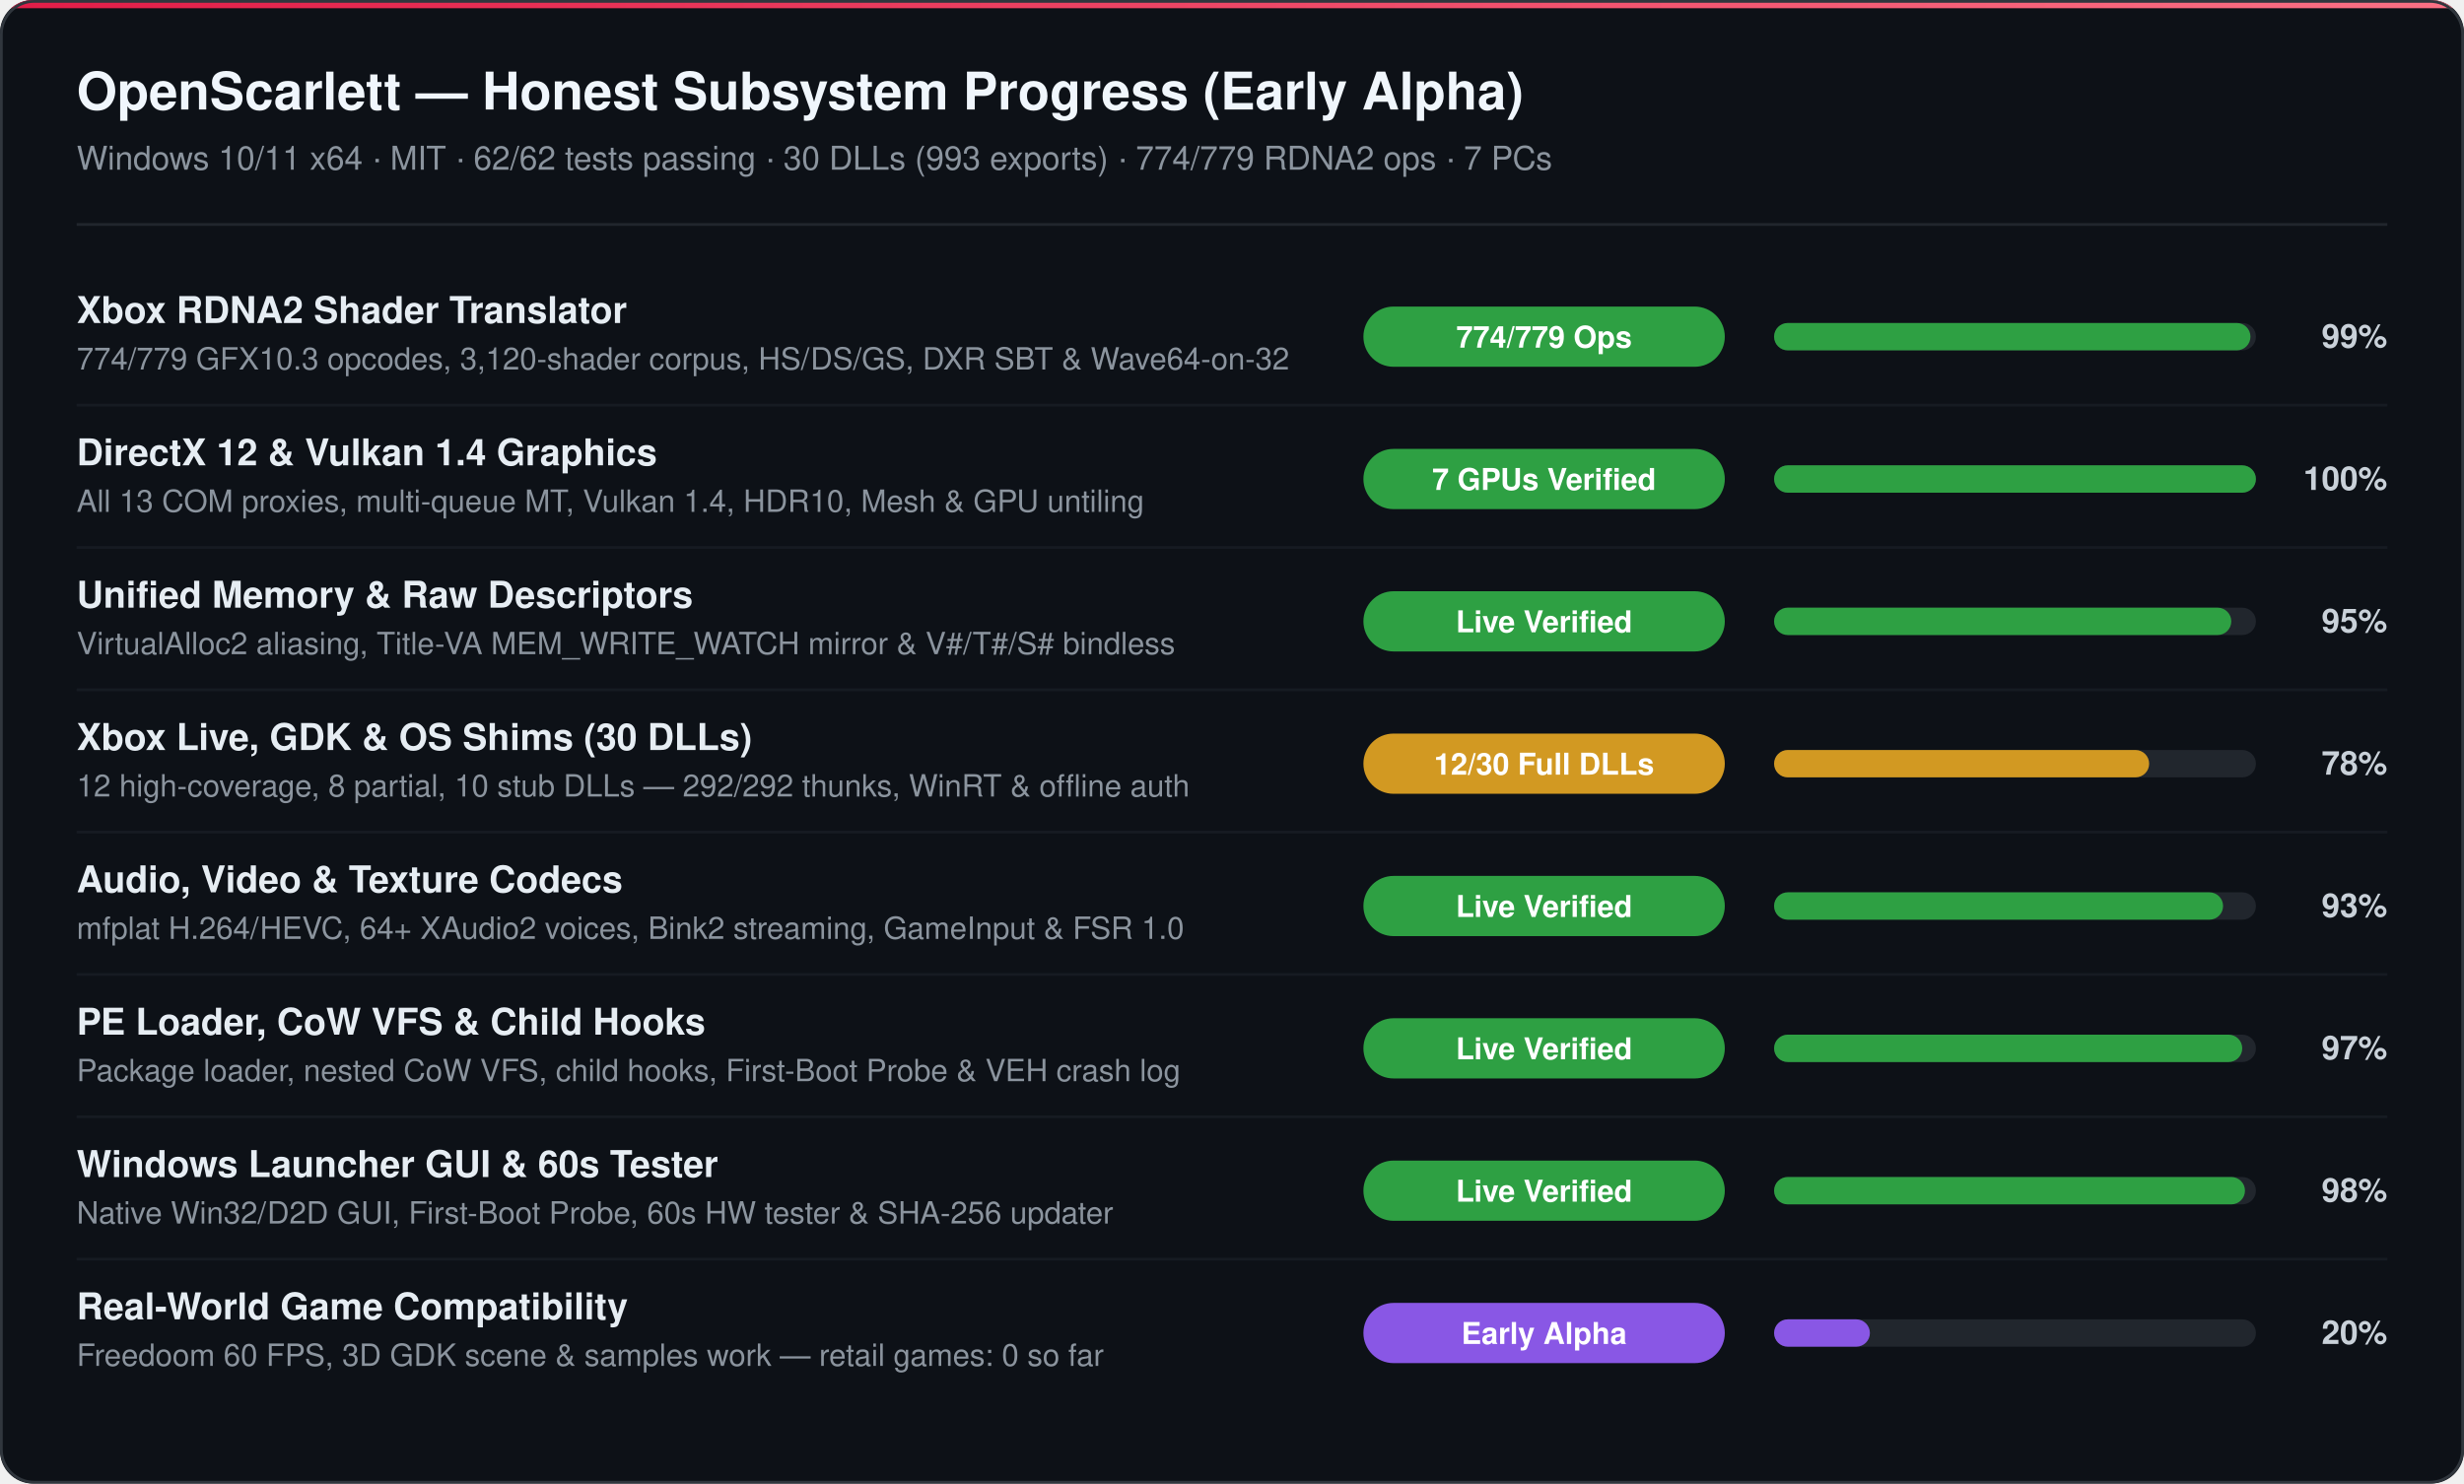
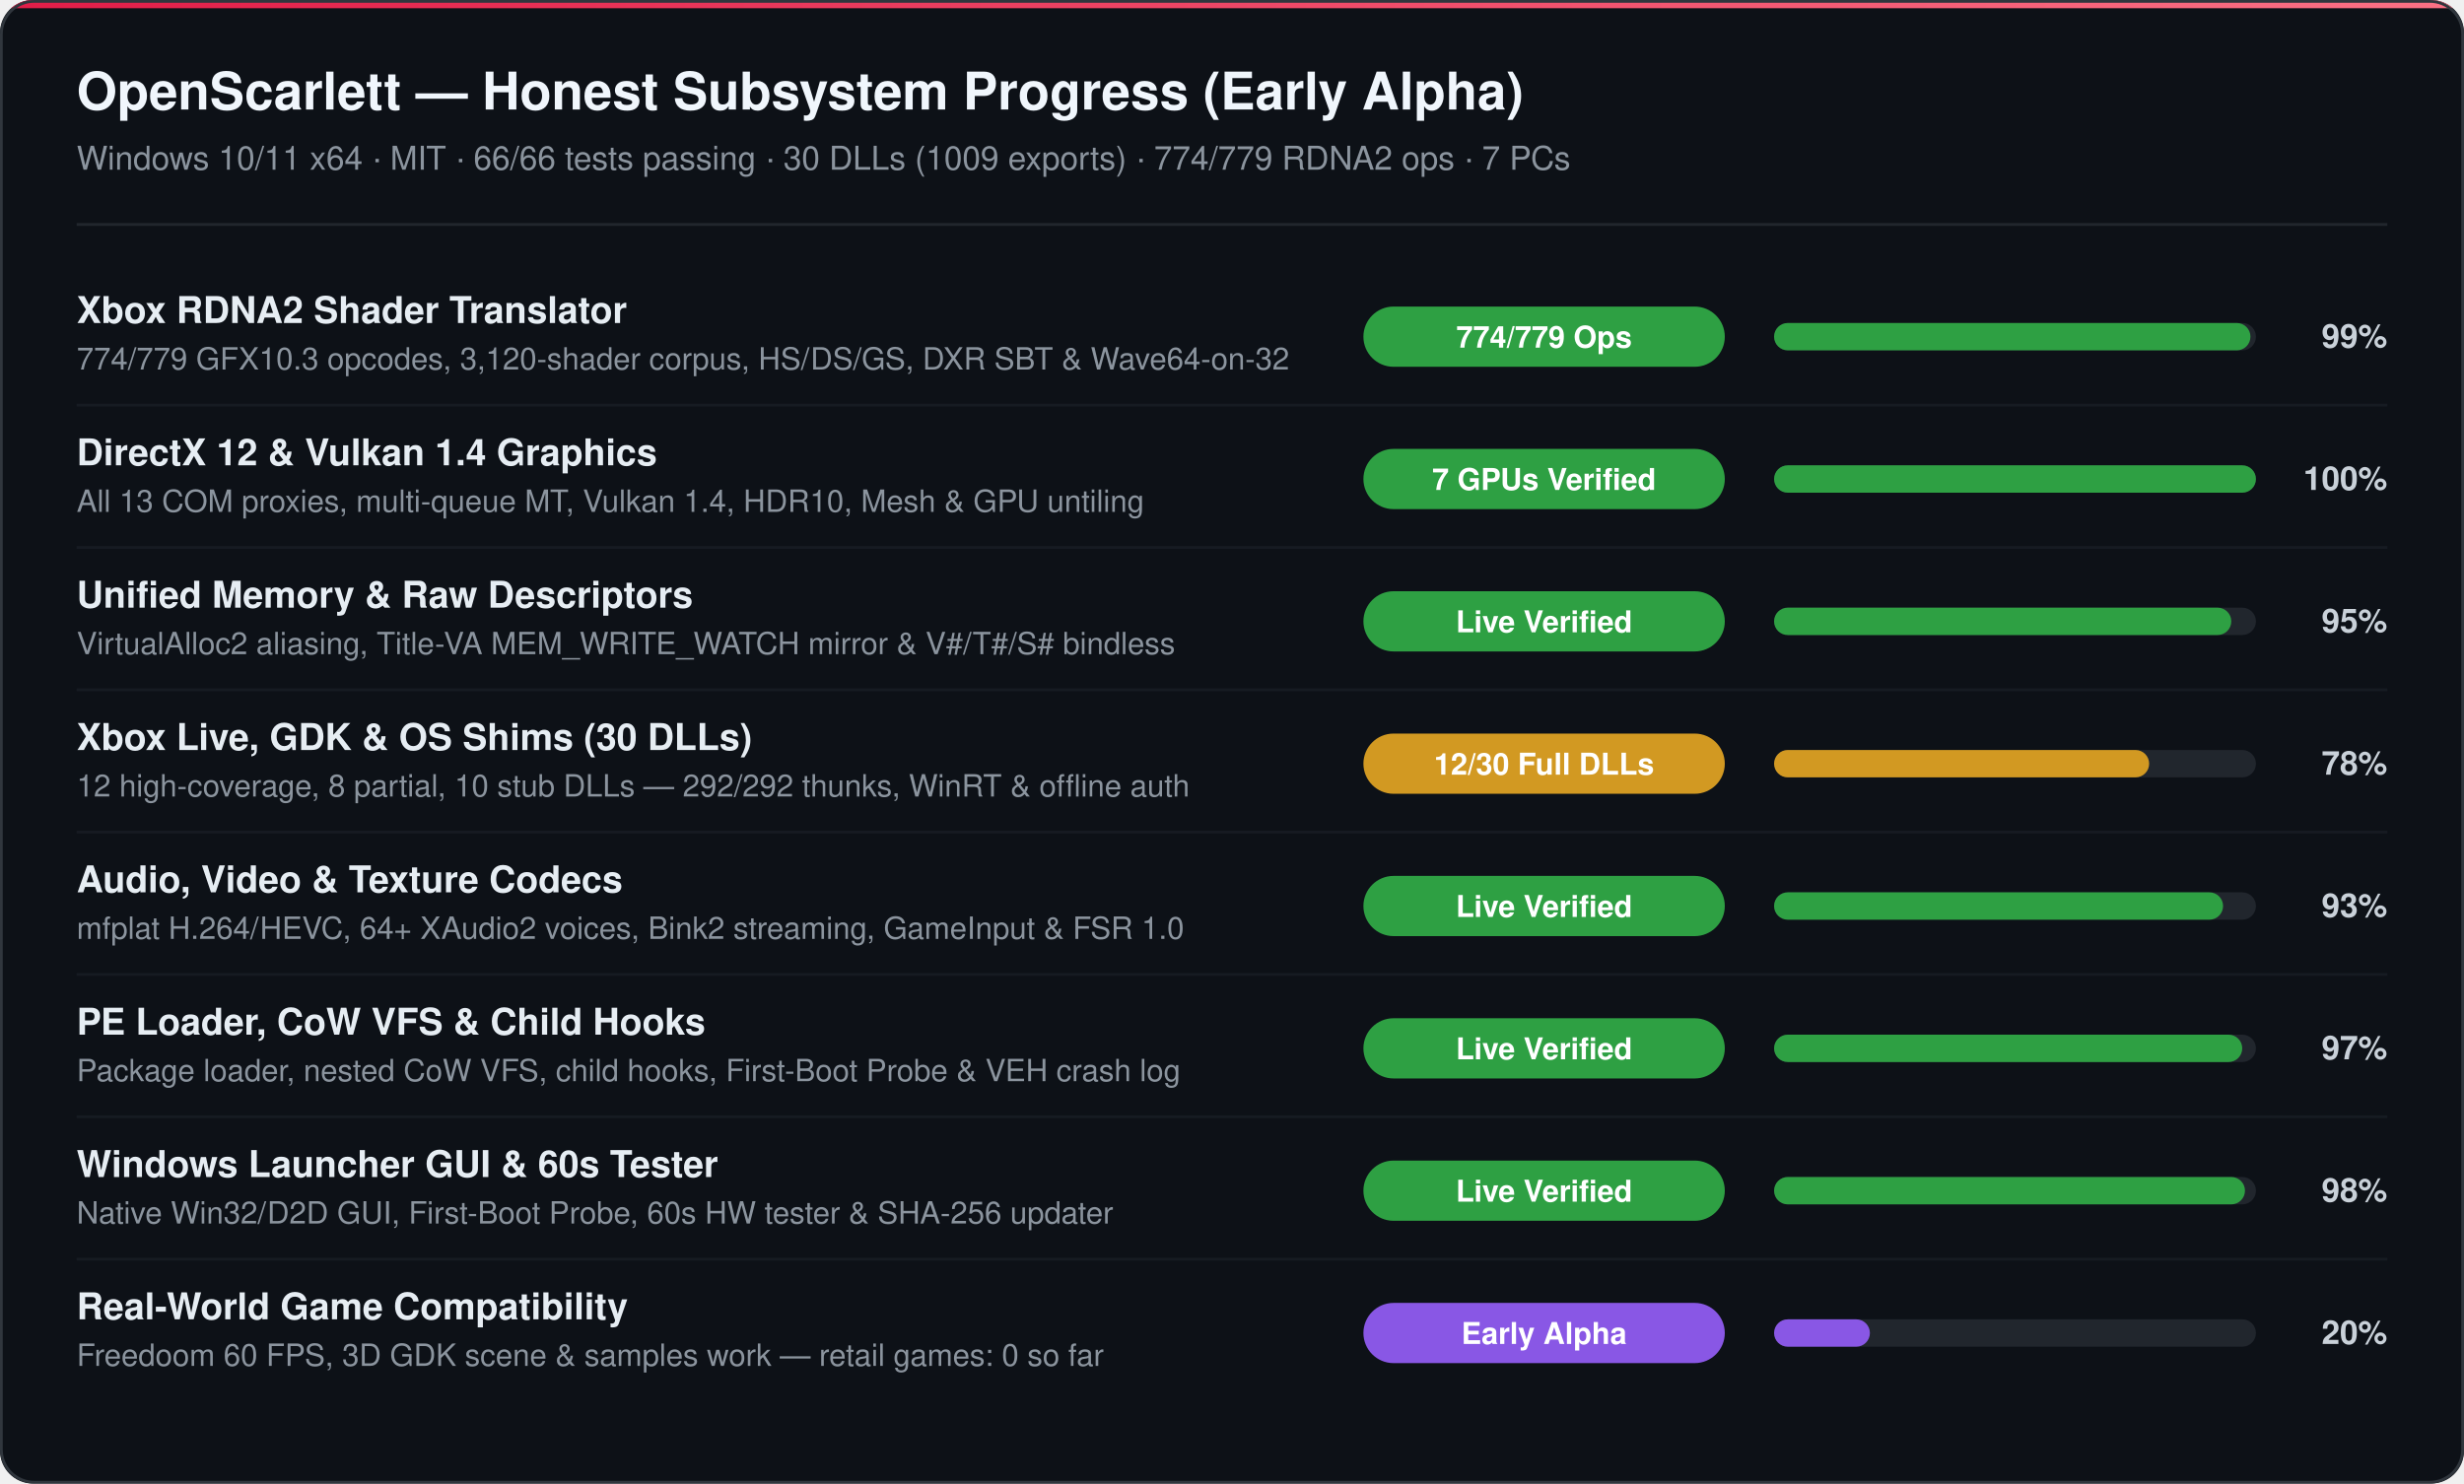
- <svg xmlns="http://www.w3.org/2000/svg" width="900" height="542" viewBox="0 0 900 542" role="img" aria-label="OpenScarlett Honest Subsystem Progress (62/62 tests passing)">
+ <svg xmlns="http://www.w3.org/2000/svg" width="900" height="542" viewBox="0 0 900 542" role="img" aria-label="OpenScarlett Honest Subsystem Progress (66/66 tests passing)">
  <defs>
    <linearGradient id="accentBar" x1="0%" y1="0%" x2="100%" y2="0%">
      <stop offset="0%" stop-color="#e11d48" />
      <stop offset="100%" stop-color="#fb7185" />
    </linearGradient>
    <clipPath id="cardClip">
      <rect width="900" height="542" rx="12" />
    </clipPath>
  </defs>
  <style>
    text { font-family: -apple-system, 'Segoe UI', Helvetica, Arial, sans-serif; }
    .h1 { font-size: 19px; font-weight: 700; fill: #f0f6fc; }
    .sub { font-size: 12px; fill: #8b949e; }
    .name { font-size: 13.5px; fill: #e6edf3; font-weight: 600; }
    .desc { font-size: 11.2px; fill: #8b949e; }
    .pill { font-size: 11px; fill: #ffffff; font-weight: 600; }
    .pct { font-size: 12px; fill: #c9d1d9; font-weight: 600; }
  </style>
  <g clip-path="url(#cardClip)">
    <rect width="900" height="542" fill="#0d1117" />
    <rect x="0" y="0" width="900" height="3" fill="url(#accentBar)" />
    <text class="h1" x="28" y="40">OpenScarlett — Honest Subsystem Progress (Early Alpha)</text>
-     <text class="sub" x="28" y="62">Windows 10/11 x64 · MIT · 62/62 tests passing · 30 DLLs (993 exports) · 774/779 RDNA2 ops · 7 PCs</text>
+     <text class="sub" x="28" y="62">Windows 10/11 x64 · MIT · 66/66 tests passing · 30 DLLs (1009 exports) · 774/779 RDNA2 ops · 7 PCs</text>
    <line x1="28" y1="82" x2="872" y2="82" stroke="#21262d" stroke-width="1" />
    <text class="name" x="28" y="118">Xbox RDNA2 Shader Translator</text>
    <text class="desc" x="28" y="135">774/779 GFX10.3 opcodes, 3,120-shader corpus, HS/DS/GS, DXR SBT &amp; Wave64-on-32</text>
    <rect x="498" y="112" width="132" height="22" rx="11" fill="#2ea043" />
    <text class="pill" x="564" y="127" text-anchor="middle">774/779 Ops</text>
    <rect x="648" y="118" width="176" height="10" rx="5" fill="#21262d" />
    <rect x="648" y="118" width="174" height="10" rx="5" fill="#2ea043" />
    <text class="pct" x="872" y="127" text-anchor="end">99%</text>
    <line x1="28" y1="148" x2="872" y2="148" stroke="#161b22" stroke-width="1" />
    <text class="name" x="28" y="170">DirectX 12 &amp; Vulkan 1.4 Graphics</text>
    <text class="desc" x="28" y="187">All 13 COM proxies, multi-queue MT, Vulkan 1.4, HDR10, Mesh &amp; GPU untiling</text>
    <rect x="498" y="164" width="132" height="22" rx="11" fill="#2ea043" />
    <text class="pill" x="564" y="179" text-anchor="middle">7 GPUs Verified</text>
    <rect x="648" y="170" width="176" height="10" rx="5" fill="#21262d" />
    <rect x="648" y="170" width="176" height="10" rx="5" fill="#2ea043" />
    <text class="pct" x="872" y="179" text-anchor="end">100%</text>
    <line x1="28" y1="200" x2="872" y2="200" stroke="#161b22" stroke-width="1" />
    <text class="name" x="28" y="222">Unified Memory &amp; Raw Descriptors</text>
    <text class="desc" x="28" y="239">VirtualAlloc2 aliasing, Title-VA MEM_WRITE_WATCH mirror &amp; V#/T#/S# bindless</text>
    <rect x="498" y="216" width="132" height="22" rx="11" fill="#2ea043" />
    <text class="pill" x="564" y="231" text-anchor="middle">Live Verified</text>
    <rect x="648" y="222" width="176" height="10" rx="5" fill="#21262d" />
    <rect x="648" y="222" width="167" height="10" rx="5" fill="#2ea043" />
    <text class="pct" x="872" y="231" text-anchor="end">95%</text>
    <line x1="28" y1="252" x2="872" y2="252" stroke="#161b22" stroke-width="1" />
    <text class="name" x="28" y="274">Xbox Live, GDK &amp; OS Shims (30 DLLs)</text>
    <text class="desc" x="28" y="291">12 high-coverage, 8 partial, 10 stub DLLs — 292/292 thunks, WinRT &amp; offline auth</text>
    <rect x="498" y="268" width="132" height="22" rx="11" fill="#d29922" />
    <text class="pill" x="564" y="283" text-anchor="middle">12/30 Full DLLs</text>
    <rect x="648" y="274" width="176" height="10" rx="5" fill="#21262d" />
    <rect x="648" y="274" width="137" height="10" rx="5" fill="#d29922" />
    <text class="pct" x="872" y="283" text-anchor="end">78%</text>
    <line x1="28" y1="304" x2="872" y2="304" stroke="#161b22" stroke-width="1" />
    <text class="name" x="28" y="326">Audio, Video &amp; Texture Codecs</text>
    <text class="desc" x="28" y="343">mfplat H.264/HEVC, 64+ XAudio2 voices, Bink2 streaming, GameInput &amp; FSR 1.0</text>
    <rect x="498" y="320" width="132" height="22" rx="11" fill="#2ea043" />
    <text class="pill" x="564" y="335" text-anchor="middle">Live Verified</text>
    <rect x="648" y="326" width="176" height="10" rx="5" fill="#21262d" />
    <rect x="648" y="326" width="164" height="10" rx="5" fill="#2ea043" />
    <text class="pct" x="872" y="335" text-anchor="end">93%</text>
    <line x1="28" y1="356" x2="872" y2="356" stroke="#161b22" stroke-width="1" />
    <text class="name" x="28" y="378">PE Loader, CoW VFS &amp; Child Hooks</text>
    <text class="desc" x="28" y="395">Package loader, nested CoW VFS, child hooks, First-Boot Probe &amp; VEH crash log</text>
    <rect x="498" y="372" width="132" height="22" rx="11" fill="#2ea043" />
    <text class="pill" x="564" y="387" text-anchor="middle">Live Verified</text>
    <rect x="648" y="378" width="176" height="10" rx="5" fill="#21262d" />
    <rect x="648" y="378" width="171" height="10" rx="5" fill="#2ea043" />
    <text class="pct" x="872" y="387" text-anchor="end">97%</text>
    <line x1="28" y1="408" x2="872" y2="408" stroke="#161b22" stroke-width="1" />
    <text class="name" x="28" y="430">Windows Launcher GUI &amp; 60s Tester</text>
    <text class="desc" x="28" y="447">Native Win32/D2D GUI, First-Boot Probe, 60s HW tester &amp; SHA-256 updater</text>
    <rect x="498" y="424" width="132" height="22" rx="11" fill="#2ea043" />
    <text class="pill" x="564" y="439" text-anchor="middle">Live Verified</text>
    <rect x="648" y="430" width="176" height="10" rx="5" fill="#21262d" />
    <rect x="648" y="430" width="172" height="10" rx="5" fill="#2ea043" />
    <text class="pct" x="872" y="439" text-anchor="end">98%</text>
    <line x1="28" y1="460" x2="872" y2="460" stroke="#161b22" stroke-width="1" />
    <text class="name" x="28" y="482">Real-World Game Compatibility</text>
    <text class="desc" x="28" y="499">Freedoom 60 FPS, 3D GDK scene &amp; samples work — retail games: 0 so far</text>
    <rect x="498" y="476" width="132" height="22" rx="11" fill="#8957e5" />
    <text class="pill" x="564" y="491" text-anchor="middle">Early Alpha</text>
    <rect x="648" y="482" width="176" height="10" rx="5" fill="#21262d" />
    <rect x="648" y="482" width="35" height="10" rx="5" fill="#8957e5" />
    <text class="pct" x="872" y="491" text-anchor="end">20%</text>
  </g>
  <rect x="0.5" y="0.5" width="899" height="541" rx="12" fill="none" stroke="#30363d" stroke-width="1" />
</svg>
